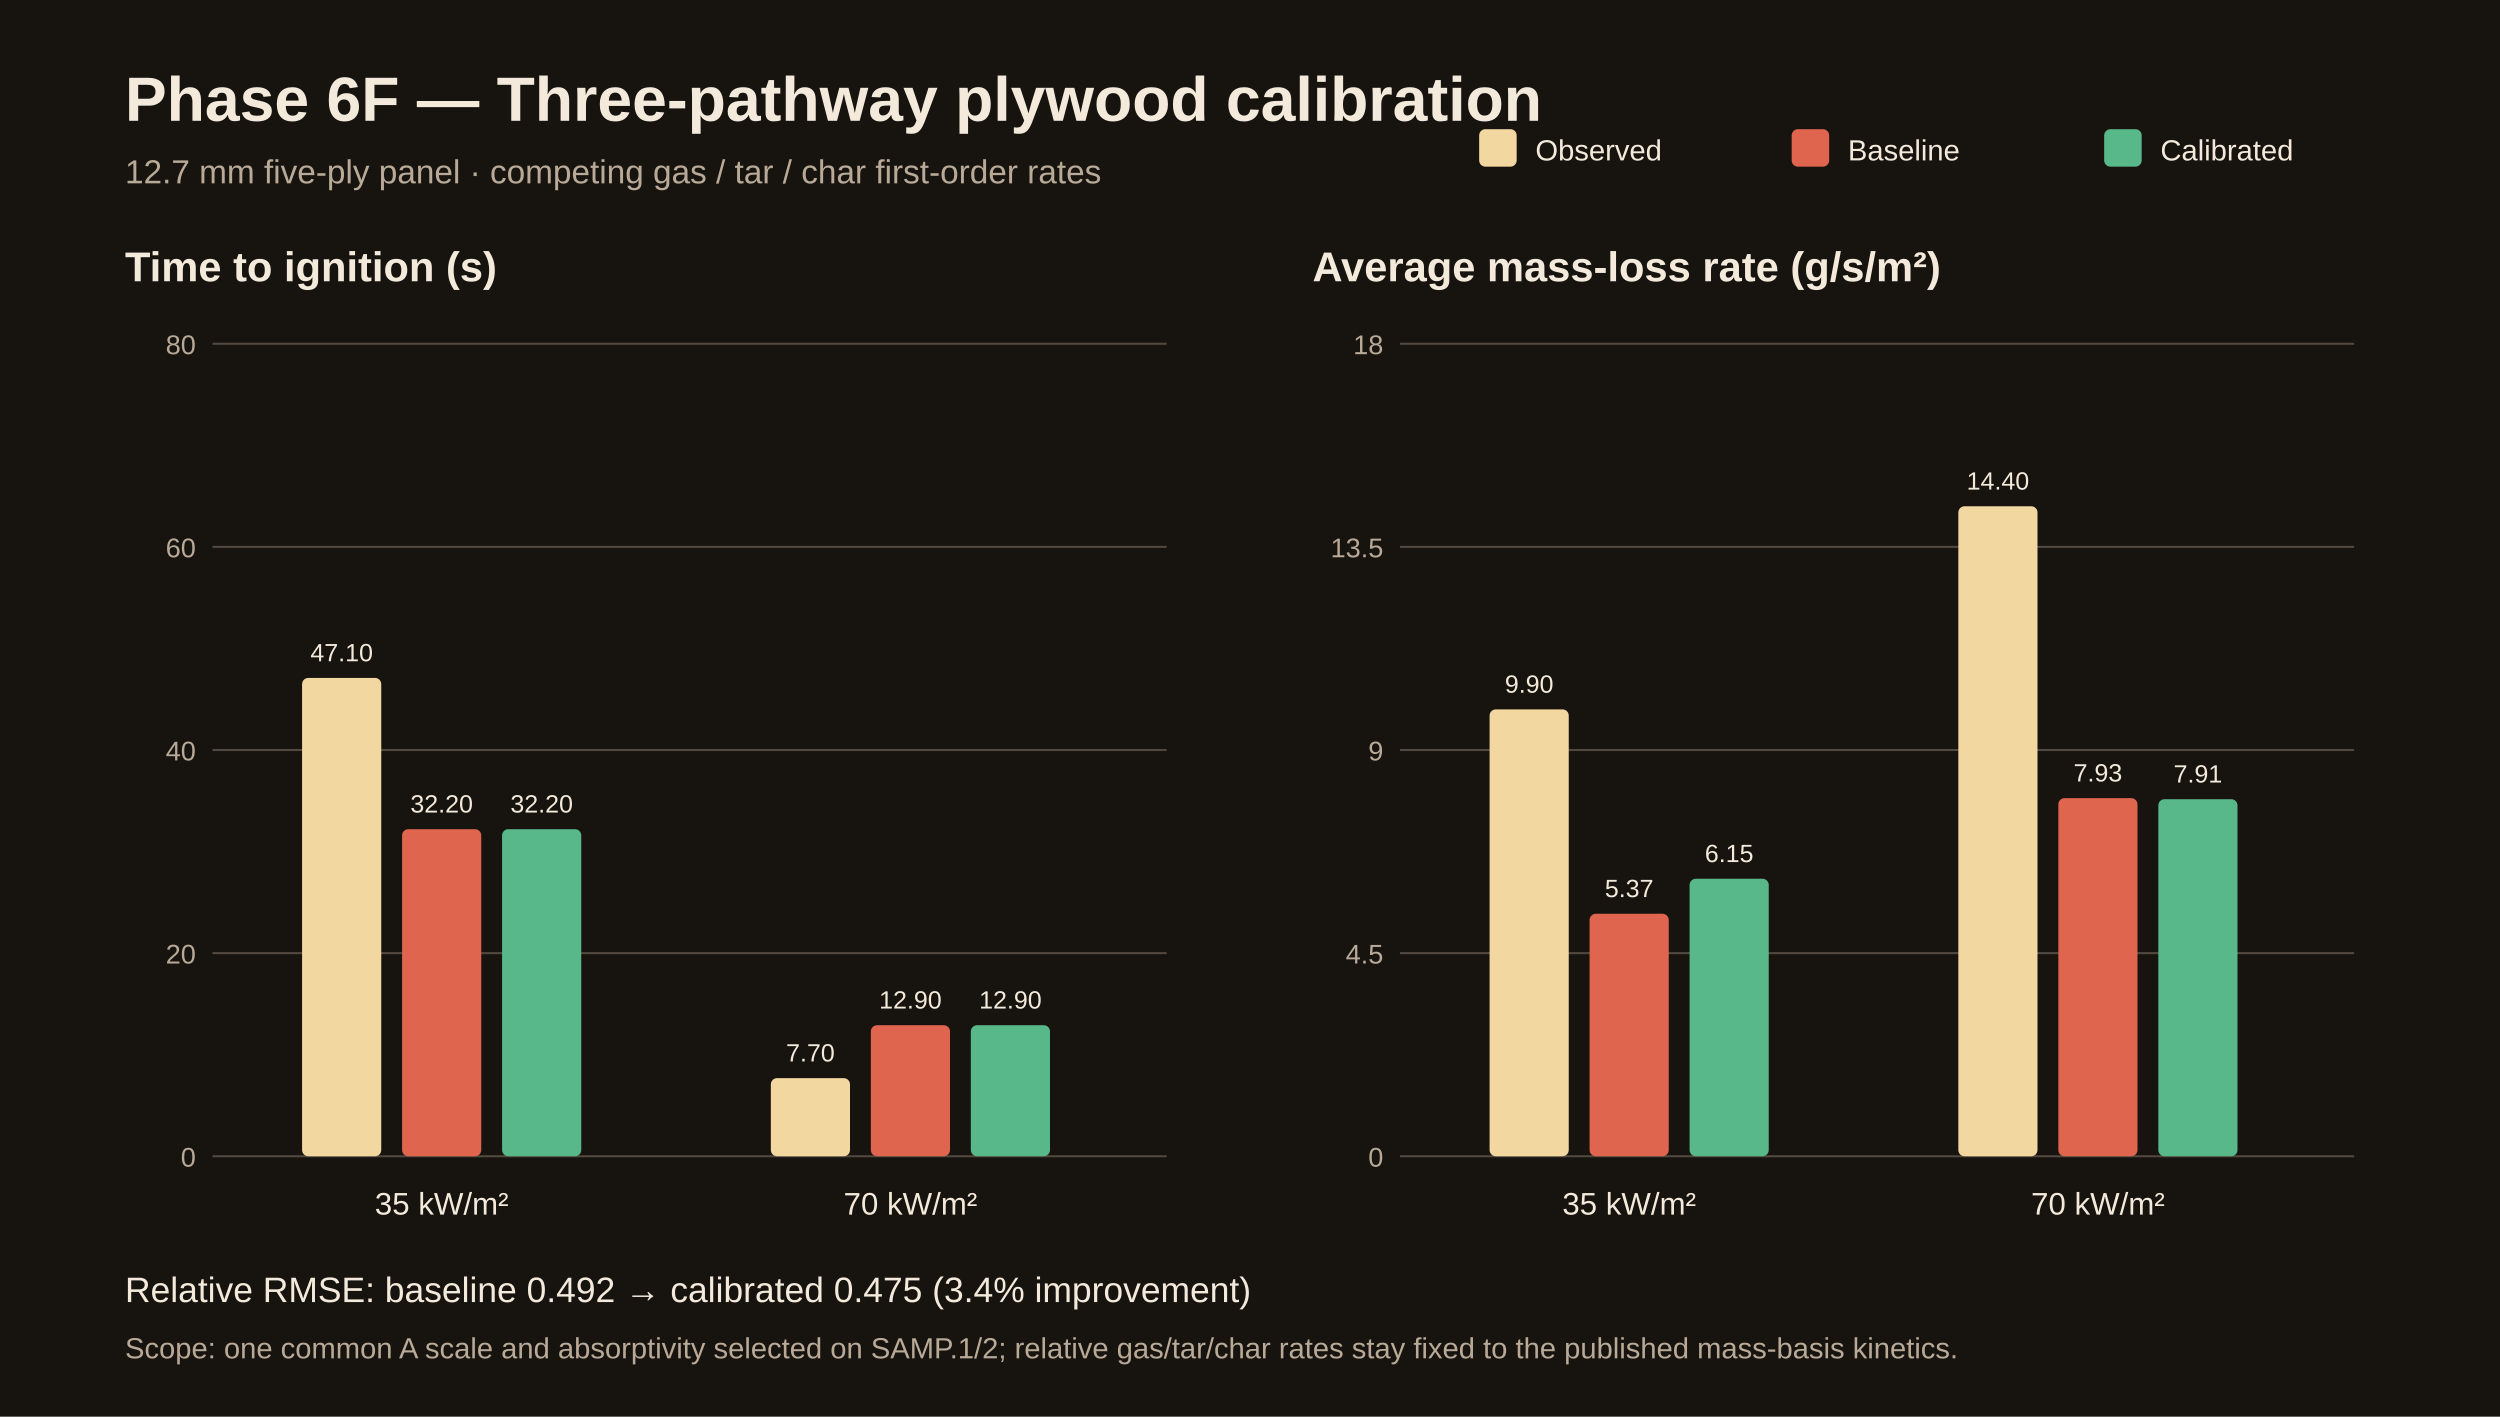
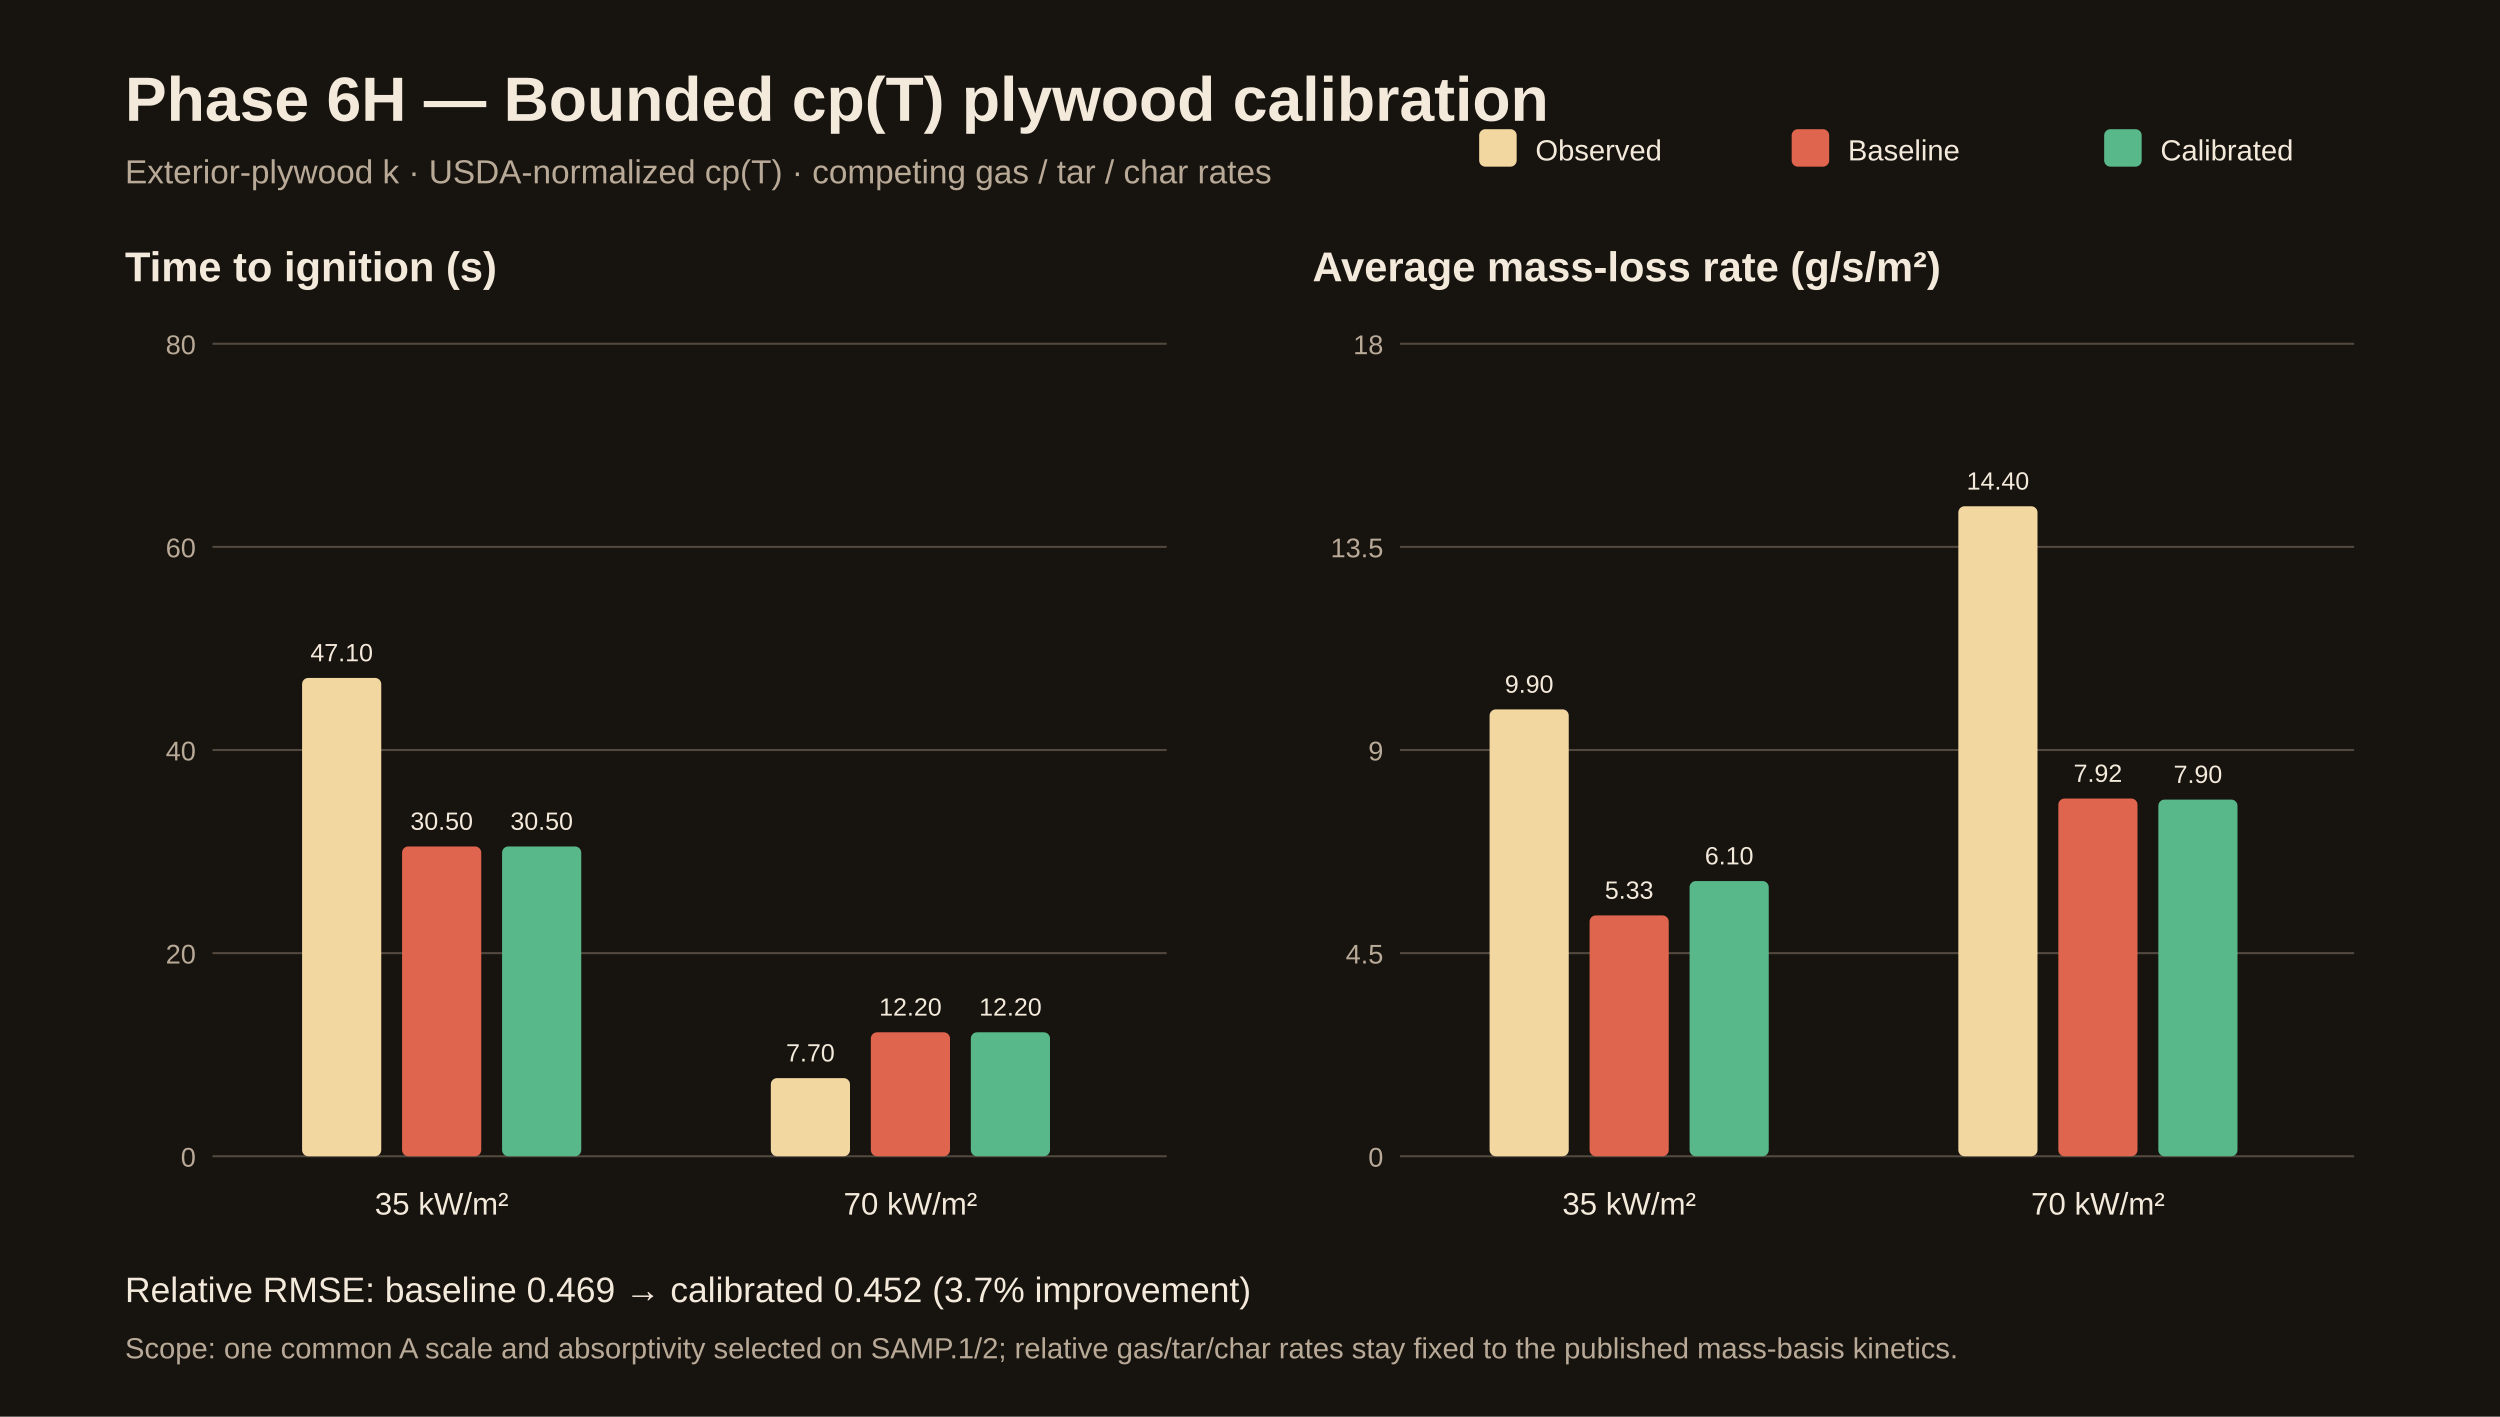
<svg xmlns="http://www.w3.org/2000/svg" width="1200" height="680" viewBox="0 0 1200 680">
  <rect width="1200" height="680" fill="#17130f" />
  <style>text{font-family:Segoe UI,Arial,sans-serif;fill:#f4eadb}.muted{fill:#b9aa98}.grid{stroke:#51483e;stroke-width:1}</style>
-   <text x="60" y="58" font-size="30" font-weight="700">Phase 6F — Three-pathway plywood calibration</text>
-   <text x="60" y="88" class="muted" font-size="16">12.7 mm five-ply panel · competing gas / tar / char first-order rates</text>
+   <text x="60" y="58" font-size="30" font-weight="700">Phase 6H — Bounded cp(T) plywood calibration</text>
+   <text x="60" y="88" class="muted" font-size="16">Exterior-plywood k · USDA-normalized cp(T) · competing gas / tar / char rates</text>
  <rect x="710" y="62" width="18" height="18" rx="3" fill="#f3d7a1" />
  <text x="737" y="77" font-size="14">Observed</text>
  <rect x="860" y="62" width="18" height="18" rx="3" fill="#df654e" />
  <text x="887" y="77" font-size="14">Baseline</text>
  <rect x="1010" y="62" width="18" height="18" rx="3" fill="#58b889" />
  <text x="1037" y="77" font-size="14">Calibrated</text>
  <text x="60" y="135" font-size="20" font-weight="600">Time to ignition (s)</text>
  <line class="grid" x1="102" y1="555.0" x2="560" y2="555.0" />
  <text x="94" y="560.0" text-anchor="end" class="muted" font-size="13">0</text>
  <line class="grid" x1="102" y1="457.5" x2="560" y2="457.5" />
  <text x="94" y="462.5" text-anchor="end" class="muted" font-size="13">20</text>
  <line class="grid" x1="102" y1="360.0" x2="560" y2="360.0" />
  <text x="94" y="365.0" text-anchor="end" class="muted" font-size="13">40</text>
  <line class="grid" x1="102" y1="262.5" x2="560" y2="262.5" />
  <text x="94" y="267.5" text-anchor="end" class="muted" font-size="13">60</text>
  <line class="grid" x1="102" y1="165.0" x2="560" y2="165.0" />
  <text x="94" y="170.0" text-anchor="end" class="muted" font-size="13">80</text>
  <rect x="145" y="325.4" width="38" height="229.6" rx="3" fill="#f3d7a1" />
  <text x="164" y="317.4" text-anchor="middle" font-size="12">47.10</text>
-   <rect x="193" y="398.0" width="38" height="157.0" rx="3" fill="#df654e" />
-   <text x="212" y="390.0" text-anchor="middle" font-size="12">32.20</text>
-   <rect x="241" y="398.0" width="38" height="157.0" rx="3" fill="#58b889" />
-   <text x="260" y="390.0" text-anchor="middle" font-size="12">32.20</text>
+   <rect x="193" y="406.3" width="38" height="148.7" rx="3" fill="#df654e" />
+   <text x="212" y="398.3" text-anchor="middle" font-size="12">30.50</text>
+   <rect x="241" y="406.3" width="38" height="148.7" rx="3" fill="#58b889" />
+   <text x="260" y="398.3" text-anchor="middle" font-size="12">30.50</text>
  <text x="212" y="583" text-anchor="middle" font-size="15">35 kW/m²</text>
  <rect x="370" y="517.5" width="38" height="37.5" rx="3" fill="#f3d7a1" />
  <text x="389" y="509.5" text-anchor="middle" font-size="12">7.70</text>
-   <rect x="418" y="492.1" width="38" height="62.9" rx="3" fill="#df654e" />
-   <text x="437" y="484.1" text-anchor="middle" font-size="12">12.90</text>
-   <rect x="466" y="492.1" width="38" height="62.9" rx="3" fill="#58b889" />
-   <text x="485" y="484.1" text-anchor="middle" font-size="12">12.90</text>
+   <rect x="418" y="495.5" width="38" height="59.5" rx="3" fill="#df654e" />
+   <text x="437" y="487.5" text-anchor="middle" font-size="12">12.20</text>
+   <rect x="466" y="495.5" width="38" height="59.5" rx="3" fill="#58b889" />
+   <text x="485" y="487.5" text-anchor="middle" font-size="12">12.20</text>
  <text x="437" y="583" text-anchor="middle" font-size="15">70 kW/m²</text>
  <text x="630" y="135" font-size="20" font-weight="600">Average mass-loss rate (g/s/m²)</text>
  <line class="grid" x1="672" y1="555.0" x2="1130" y2="555.0" />
  <text x="664" y="560.0" text-anchor="end" class="muted" font-size="13">0</text>
  <line class="grid" x1="672" y1="457.5" x2="1130" y2="457.5" />
  <text x="664" y="462.5" text-anchor="end" class="muted" font-size="13">4.5</text>
  <line class="grid" x1="672" y1="360.0" x2="1130" y2="360.0" />
  <text x="664" y="365.0" text-anchor="end" class="muted" font-size="13">9</text>
  <line class="grid" x1="672" y1="262.5" x2="1130" y2="262.5" />
  <text x="664" y="267.5" text-anchor="end" class="muted" font-size="13">13.5</text>
  <line class="grid" x1="672" y1="165.0" x2="1130" y2="165.0" />
  <text x="664" y="170.0" text-anchor="end" class="muted" font-size="13">18</text>
  <rect x="715" y="340.5" width="38" height="214.5" rx="3" fill="#f3d7a1" />
  <text x="734" y="332.5" text-anchor="middle" font-size="12">9.90</text>
-   <rect x="763" y="438.6" width="38" height="116.4" rx="3" fill="#df654e" />
-   <text x="782" y="430.6" text-anchor="middle" font-size="12">5.37</text>
-   <rect x="811" y="421.8" width="38" height="133.2" rx="3" fill="#58b889" />
-   <text x="830" y="413.8" text-anchor="middle" font-size="12">6.15</text>
+   <rect x="763" y="439.4" width="38" height="115.6" rx="3" fill="#df654e" />
+   <text x="782" y="431.4" text-anchor="middle" font-size="12">5.33</text>
+   <rect x="811" y="422.9" width="38" height="132.1" rx="3" fill="#58b889" />
+   <text x="830" y="414.9" text-anchor="middle" font-size="12">6.10</text>
  <text x="782" y="583" text-anchor="middle" font-size="15">35 kW/m²</text>
  <rect x="940" y="243.0" width="38" height="312.0" rx="3" fill="#f3d7a1" />
  <text x="959" y="235.0" text-anchor="middle" font-size="12">14.40</text>
-   <rect x="988" y="383.1" width="38" height="171.9" rx="3" fill="#df654e" />
-   <text x="1007" y="375.1" text-anchor="middle" font-size="12">7.93</text>
-   <rect x="1036" y="383.6" width="38" height="171.4" rx="3" fill="#58b889" />
-   <text x="1055" y="375.6" text-anchor="middle" font-size="12">7.91</text>
+   <rect x="988" y="383.3" width="38" height="171.7" rx="3" fill="#df654e" />
+   <text x="1007" y="375.3" text-anchor="middle" font-size="12">7.92</text>
+   <rect x="1036" y="383.8" width="38" height="171.2" rx="3" fill="#58b889" />
+   <text x="1055" y="375.8" text-anchor="middle" font-size="12">7.90</text>
  <text x="1007" y="583" text-anchor="middle" font-size="15">70 kW/m²</text>
-   <text x="60" y="625" font-size="17">Relative RMSE: baseline 0.492 → calibrated 0.475 (3.4% improvement)</text>
+   <text x="60" y="625" font-size="17">Relative RMSE: baseline 0.469 → calibrated 0.452 (3.7% improvement)</text>
  <text x="60" y="652" class="muted" font-size="14">Scope: one common A scale and absorptivity selected on SAMP.1/2; relative gas/tar/char rates stay fixed to the published mass-basis kinetics.</text>
</svg>
